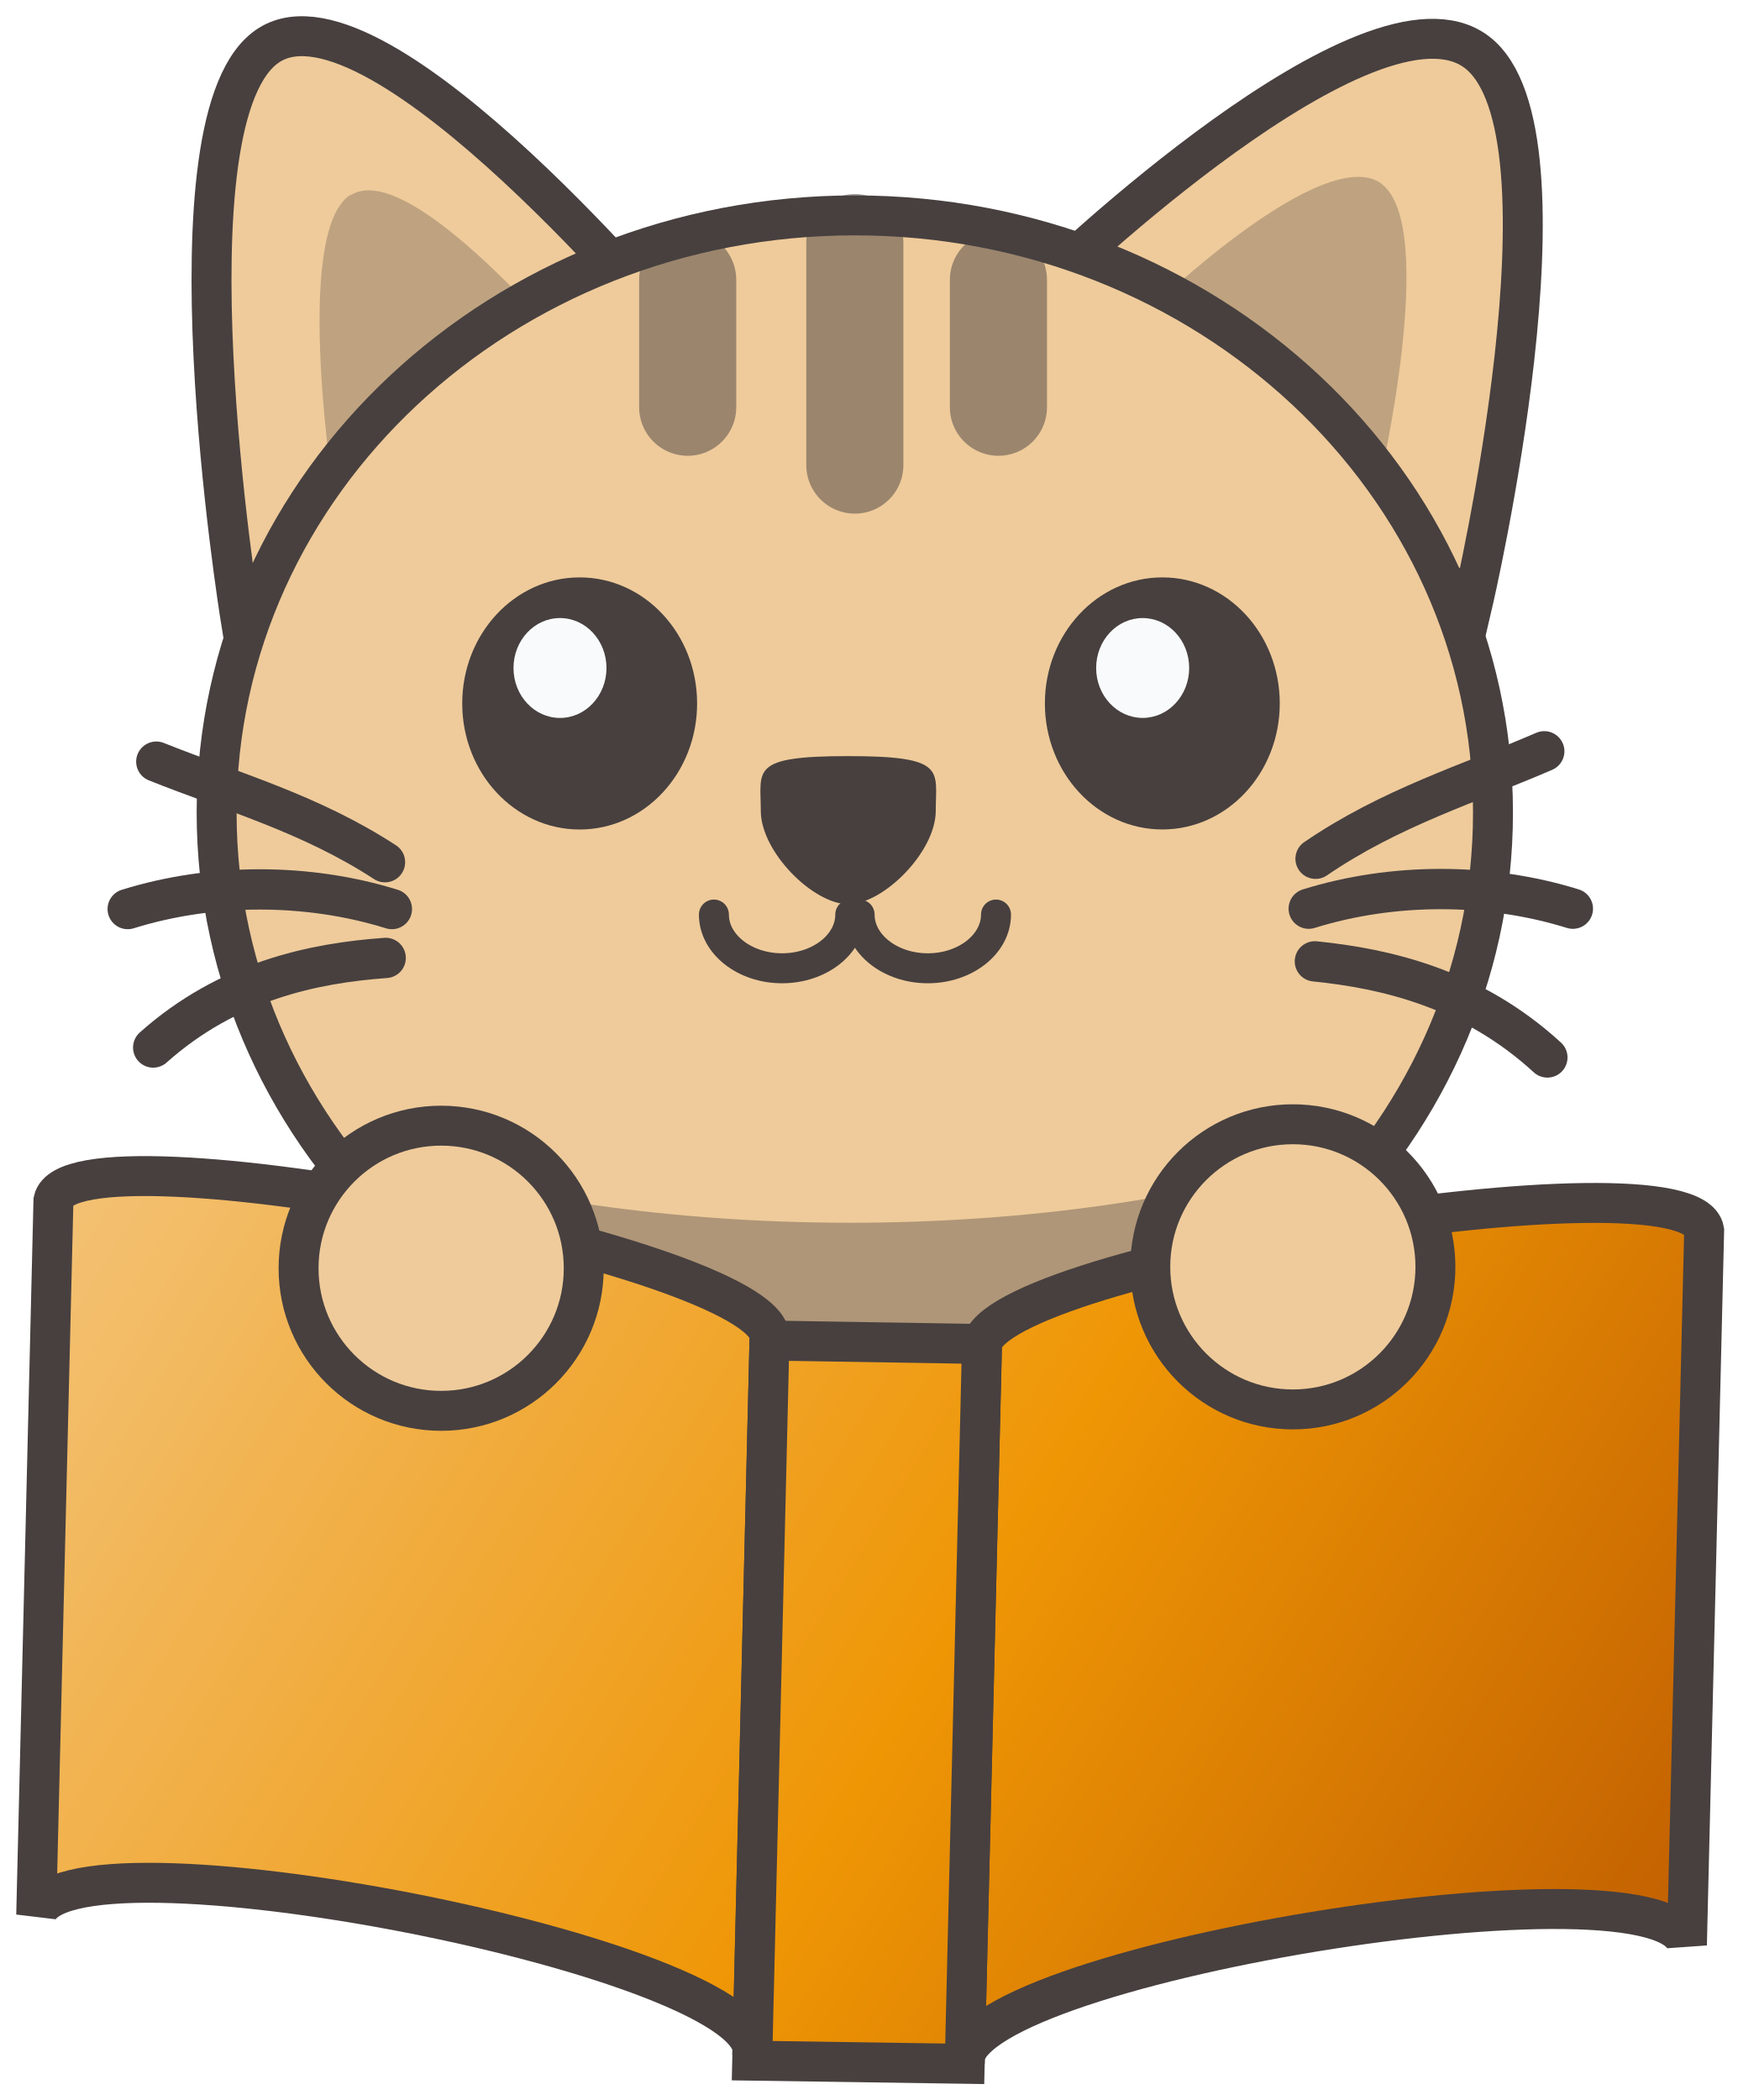
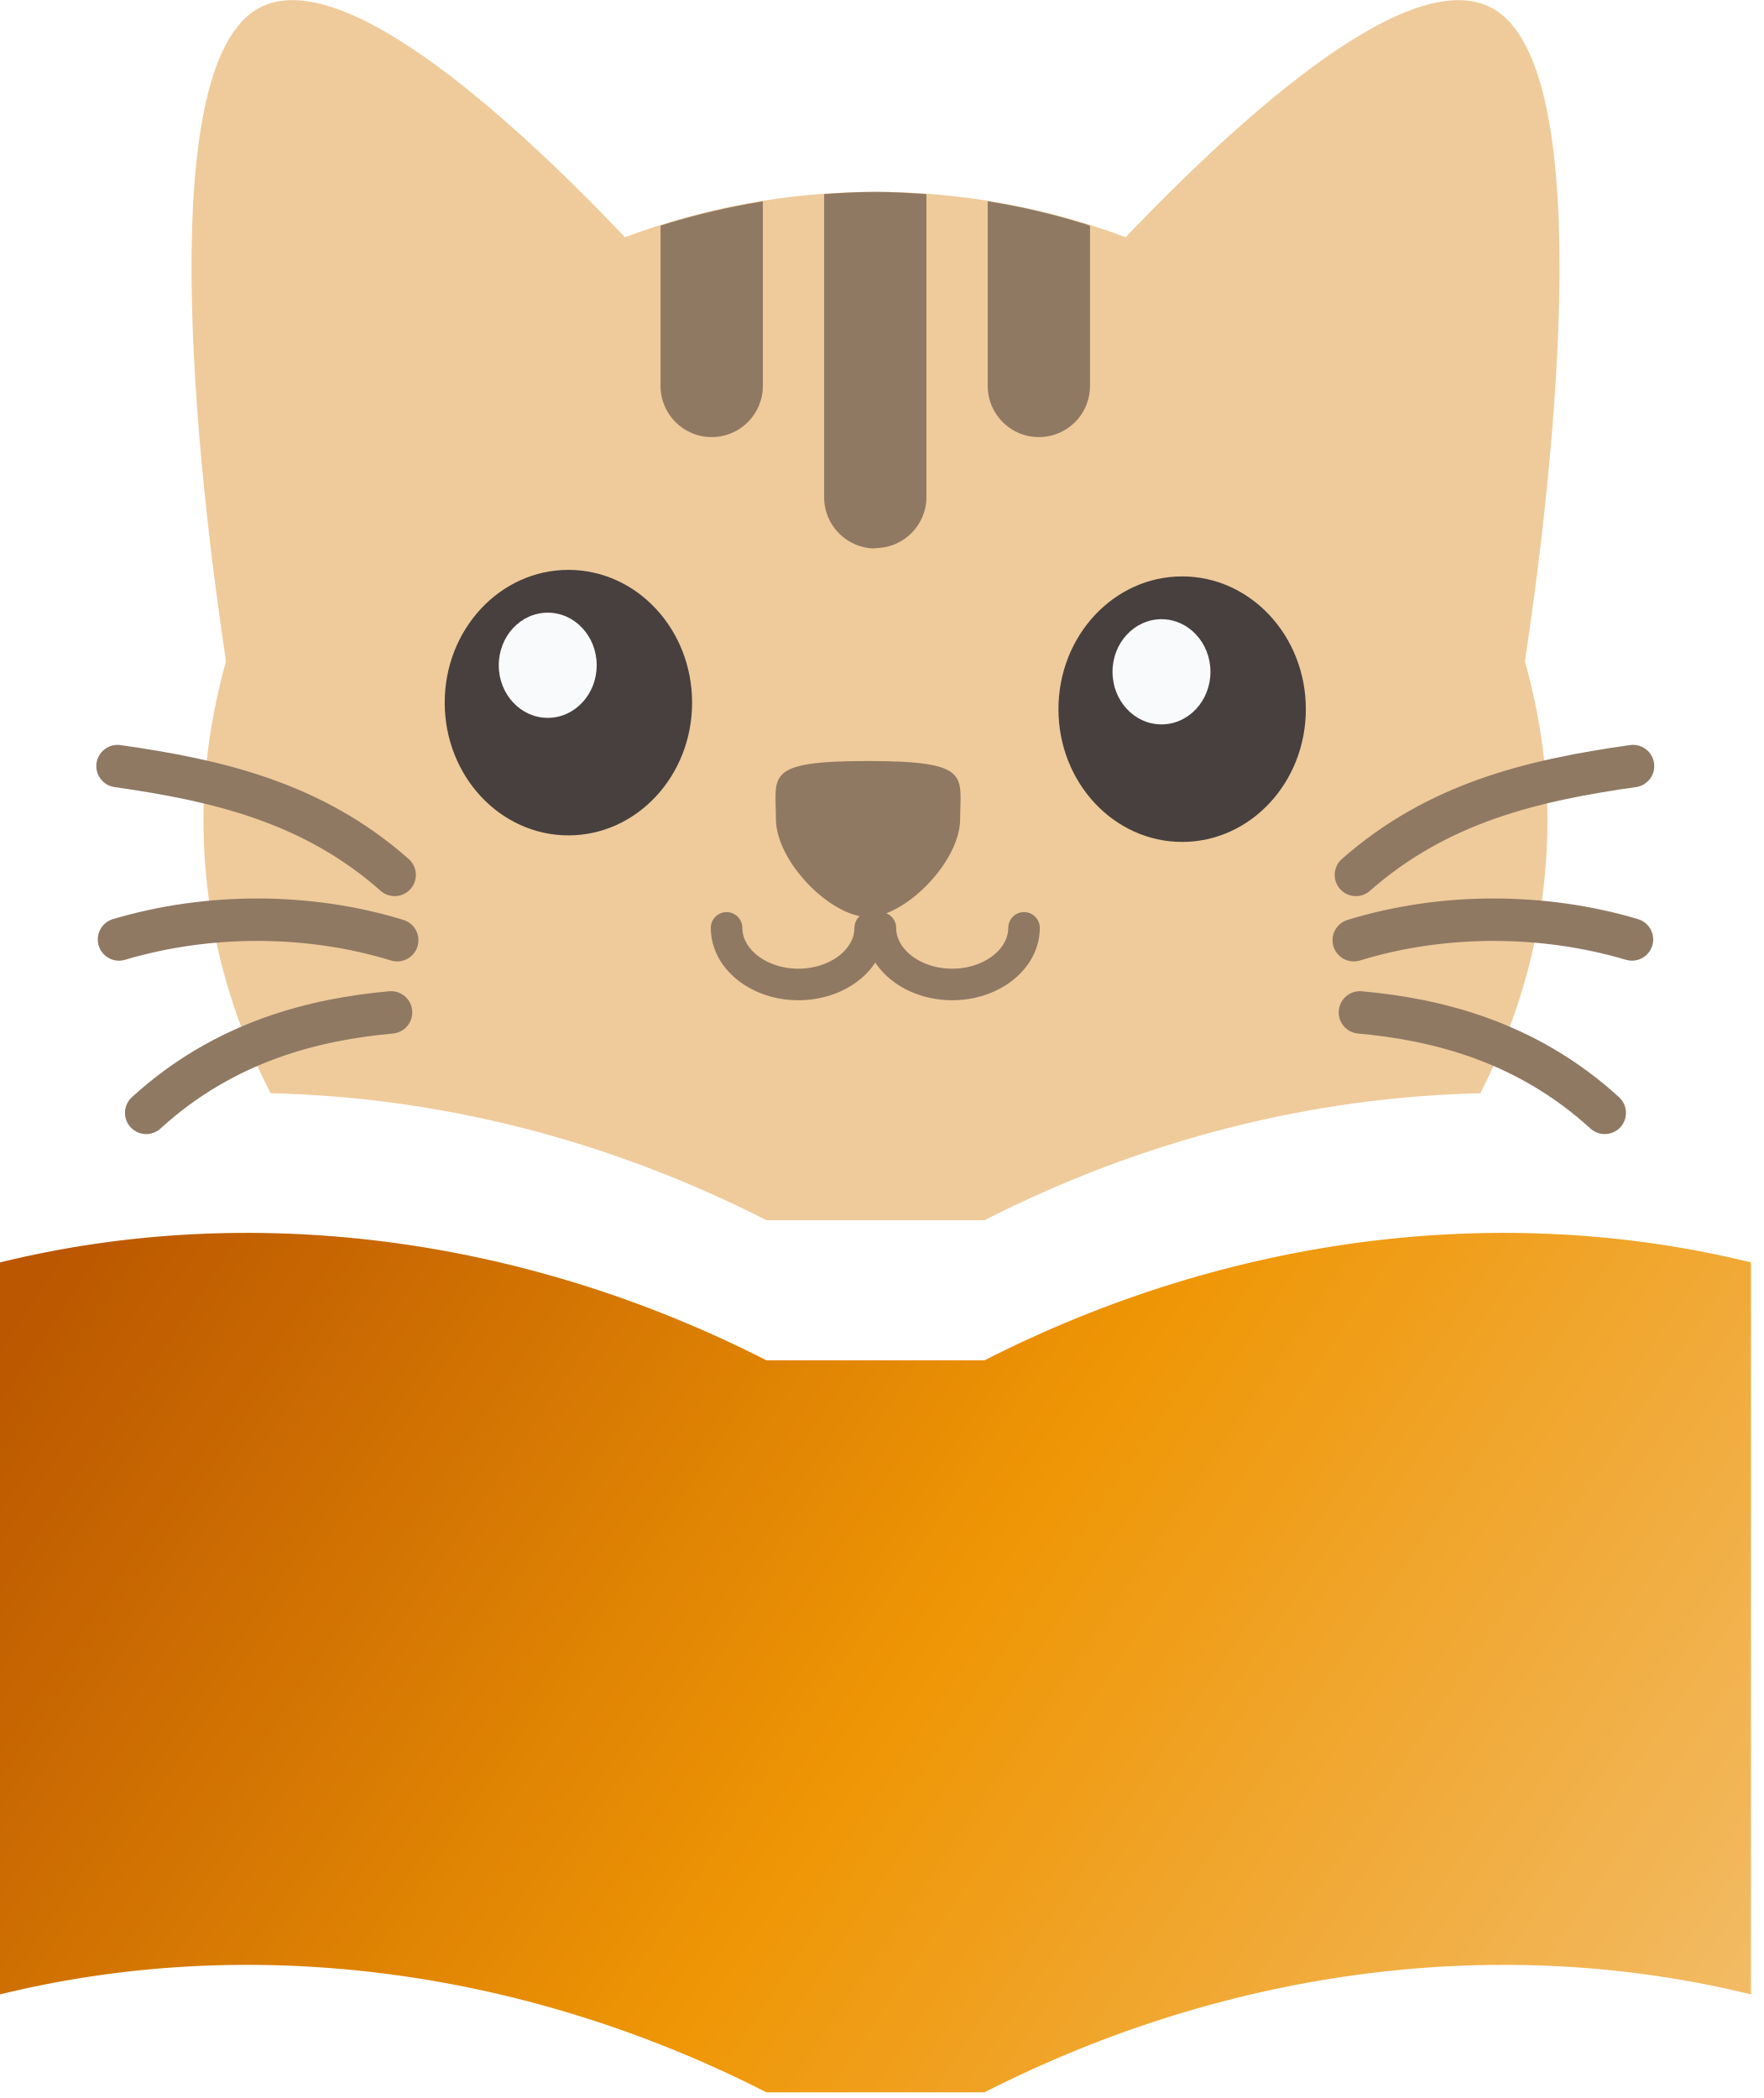
- <svg xmlns="http://www.w3.org/2000/svg" width="48" height="58" viewBox="0 0 48 58" fill="none">
-   <path d="M7.438 1.241C4.394 3.153 6.639 17.059 6.639 17.059L18.814 9.412C18.814 9.412 10.482 -0.671 7.438 1.241Z" fill="#EFCB9B" stroke="#47403F" stroke-width="1.103" stroke-miterlimit="10" />
-   <path d="M40.788 1.441C43.708 3.667 40.674 16.66 40.674 16.66L28.993 7.757C28.993 7.757 37.868 -0.784 40.788 1.441Z" fill="#EFCB9B" stroke="#47403F" stroke-width="1.103" stroke-miterlimit="10" />
-   <path opacity="0.29" d="M38.162 5.084C39.731 6.282 38.105 13.283 38.105 13.283L31.817 8.489C31.817 8.489 36.592 3.885 38.171 5.084H38.162Z" fill="#47403F" />
-   <path opacity="0.29" d="M9.683 5.378C8.047 6.406 9.255 13.901 9.255 13.901L15.818 9.782C15.818 9.782 11.328 4.351 9.692 5.388L9.683 5.378Z" fill="#47403F" />
-   <path d="M23.609 38.936C33.343 38.936 41.234 31.552 41.234 22.443C41.234 13.334 33.343 5.949 23.609 5.949C13.874 5.949 5.983 13.334 5.983 22.443C5.983 31.552 13.874 38.936 23.609 38.936Z" fill="#EFCB9B" stroke="#47403F" stroke-width="1.103" stroke-miterlimit="10" />
-   <path d="M25.844 22.395C25.844 23.527 24.398 24.973 23.428 24.973C22.458 24.973 21.012 23.527 21.012 22.395C21.012 21.263 20.698 20.883 23.428 20.883C26.158 20.883 25.844 21.273 25.844 22.395Z" fill="#47403F" />
-   <path d="M23.483 25.259C23.483 26.077 22.637 26.743 21.6 26.743C20.563 26.743 19.717 26.077 19.717 25.259" stroke="#47403F" stroke-width="0.828" stroke-linecap="round" stroke-linejoin="round" />
-   <path d="M27.508 25.259C27.508 26.077 26.661 26.743 25.625 26.743C24.588 26.743 23.741 26.077 23.741 25.259" stroke="#47403F" stroke-width="0.828" stroke-linecap="round" stroke-linejoin="round" />
-   <path d="M16.009 22.91C17.8 22.91 19.253 21.351 19.253 19.429C19.253 17.506 17.8 15.947 16.009 15.947C14.218 15.947 12.766 17.506 12.766 19.429C12.766 21.351 14.218 22.91 16.009 22.91Z" fill="#47403F" />
-   <path d="M15.466 19.829C16.175 19.829 16.75 19.211 16.75 18.45C16.75 17.688 16.175 17.07 15.466 17.07C14.757 17.07 14.182 17.688 14.182 18.45C14.182 19.211 14.757 19.829 15.466 19.829Z" fill="#F9FAFB" />
-   <path d="M32.102 22.909C33.893 22.909 35.345 21.351 35.345 19.428C35.345 17.505 33.893 15.947 32.102 15.947C30.311 15.947 28.858 17.505 28.858 19.428C28.858 21.351 30.311 22.909 32.102 22.909Z" fill="#47403F" />
-   <path d="M31.558 19.828C32.268 19.828 32.843 19.211 32.843 18.449C32.843 17.687 32.268 17.07 31.558 17.07C30.849 17.07 30.274 17.687 30.274 18.449C30.274 19.211 30.849 19.828 31.558 19.828Z" fill="#F9FAFB" />
-   <path d="M4.317 21.036C6.381 21.863 8.56 22.462 10.633 23.813" stroke="#47403F" stroke-width="1.113" stroke-miterlimit="10" stroke-linecap="round" />
-   <path d="M10.652 26.457C8.664 26.6 6.305 27.085 4.231 28.931" stroke="#47403F" stroke-width="1.113" stroke-miterlimit="10" stroke-linecap="round" />
-   <path d="M3.527 25.107C5.848 24.384 8.502 24.384 10.823 25.107" stroke="#47403F" stroke-width="1.113" stroke-miterlimit="10" stroke-linecap="round" />
-   <path d="M42.65 20.75C40.586 21.644 38.408 22.3 36.334 23.718" stroke="#47403F" stroke-width="1.113" stroke-miterlimit="10" stroke-linecap="round" />
-   <path d="M36.315 26.552C38.294 26.752 40.662 27.303 42.736 29.206" stroke="#47403F" stroke-width="1.113" stroke-miterlimit="10" stroke-linecap="round" />
-   <path d="M43.44 25.097C41.119 24.374 38.465 24.374 36.145 25.097" stroke="#47403F" stroke-width="1.113" stroke-miterlimit="10" stroke-linecap="round" />
-   <path opacity="0.5" d="M23.609 6.7V12.845" stroke="#47403F" stroke-width="2.682" stroke-miterlimit="10" stroke-linecap="round" />
-   <path opacity="0.5" d="M18.993 7.728V11.247" stroke="#47403F" stroke-width="2.682" stroke-miterlimit="10" stroke-linecap="round" />
-   <path opacity="0.5" d="M27.575 7.728V11.247" stroke="#47403F" stroke-width="2.682" stroke-miterlimit="10" stroke-linecap="round" />
-   <path opacity="0.38" d="M23.484 33.771C18.585 33.771 14.029 33.096 10.243 31.926C12.83 35.236 17.786 37.49 23.484 37.49C29.181 37.49 34.137 35.245 36.724 31.926C32.948 33.086 28.392 33.771 23.484 33.771Z" fill="#47403F" />
-   <path d="M20.775 56.762C21.355 54.109 1.58 50.237 1 52.891L1.476 33.154C1.961 30.919 21.736 34.79 21.251 37.025L20.775 56.762Z" fill="url(#paint0_linear_971_3420)" stroke="#47403F" stroke-width="1.103" stroke-miterlimit="10" />
-   <path d="M26.644 57C26.197 54.327 46.143 51.045 46.59 53.718L47.066 33.981C46.685 31.727 26.739 35.008 27.12 37.263L26.644 57Z" fill="url(#paint1_linear_971_3420)" stroke="#47403F" stroke-width="1.103" stroke-miterlimit="10" />
-   <path d="M26.644 57L20.775 56.914L21.251 37.025L27.12 37.12L26.644 57Z" fill="url(#paint2_linear_971_3420)" stroke="#47403F" stroke-width="1.103" stroke-miterlimit="10" />
-   <path d="M12.184 38.966C14.359 38.966 16.122 37.203 16.122 35.028C16.122 32.853 14.359 31.09 12.184 31.09C10.009 31.09 8.246 32.853 8.246 35.028C8.246 37.203 10.009 38.966 12.184 38.966Z" fill="#EFCB9B" stroke="#47403F" stroke-width="1.103" stroke-miterlimit="10" />
-   <path d="M35.706 38.927C37.881 38.927 39.644 37.163 39.644 34.989C39.644 32.814 37.881 31.051 35.706 31.051C33.532 31.051 31.769 32.814 31.769 34.989C31.769 37.163 33.532 38.927 35.706 38.927Z" fill="#EFCB9B" stroke="#47403F" stroke-width="1.103" stroke-miterlimit="10" />
+ <svg xmlns="http://www.w3.org/2000/svg" width="132" height="157" viewBox="0 0 132 157" fill="none">
+   <path d="M15.228 61.401C15.228 68.73 17.074 75.624 20.25 81.814C32.736 82.085 45.44 85.234 57.357 91.314H73.671C85.587 85.234 98.291 82.085 110.777 81.814C113.953 75.624 115.799 68.73 115.799 61.401C115.799 57.275 115.175 53.285 114.116 49.484C115.826 38.165 119.952 5.836 111.917 0.76C105.918 -3.041 93.188 8.387 84.23 17.752C78.448 15.581 72.123 14.359 65.5 14.359C58.877 14.359 52.579 15.581 46.77 17.752C37.84 8.36 25.082 -3.041 19.11 0.76C11.102 5.836 15.201 38.165 16.911 49.484C15.852 53.312 15.228 57.275 15.228 61.401Z" fill="#EFCB9B" />
+   <path d="M73.671 101.798H57.357C38.871 92.378 18.485 89.935 0 94.469C0 112.737 0 131.005 0 149.246C18.485 144.713 38.871 147.156 57.357 156.575H73.671C92.156 147.156 112.542 144.713 131.027 149.246V94.469C112.542 89.935 92.156 92.378 73.671 101.798Z" fill="url(#paint0_linear_1005_3205)" />
+   <path d="M71.853 61.266C71.853 64.496 67.727 68.622 64.958 68.622C62.19 68.622 58.063 64.496 58.063 61.266C58.063 58.035 57.168 56.95 64.958 56.95C72.749 56.95 71.853 58.063 71.853 61.266Z" fill="#907963" />
+   <path d="M65.121 69.436C65.121 71.771 62.706 73.671 59.747 73.671C56.788 73.671 54.372 71.771 54.372 69.436" stroke="#907963" stroke-width="2.362" stroke-linecap="round" stroke-linejoin="round" />
+   <path d="M76.631 69.436C76.631 71.771 74.215 73.671 71.257 73.671C68.298 73.671 65.882 71.771 65.882 69.436" stroke="#907963" stroke-width="2.362" stroke-linecap="round" stroke-linejoin="round" />
+   <path d="M42.536 62.514C47.648 62.514 51.792 58.066 51.792 52.58C51.792 47.093 47.648 42.645 42.536 42.645C37.423 42.645 33.279 47.093 33.279 52.58C33.279 58.066 37.423 62.514 42.536 62.514Z" fill="#47403F" />
+   <path d="M40.989 53.72C43.013 53.72 44.653 51.958 44.653 49.784C44.653 47.61 43.013 45.848 40.989 45.848C38.965 45.848 37.324 47.61 37.324 49.784C37.324 51.958 38.965 53.72 40.989 53.72Z" fill="#F9FAFB" />
+   <path d="M88.464 63.004C93.576 63.004 97.721 58.556 97.721 53.069C97.721 47.582 93.576 43.134 88.464 43.134C83.352 43.134 79.208 47.582 79.208 53.069C79.208 58.556 83.352 63.004 88.464 63.004Z" fill="#47403F" />
+   <path d="M86.918 54.209C88.941 54.209 90.582 52.447 90.582 50.273C90.582 48.1 88.941 46.337 86.918 46.337C84.894 46.337 83.253 48.1 83.253 50.273C83.253 52.447 84.894 54.209 86.918 54.209Z" fill="#F9FAFB" />
+   <path d="M122.205 57.328C114.741 58.387 107.629 60.043 101.467 65.472" stroke="#907963" stroke-width="3.176" stroke-miterlimit="10" stroke-linecap="round" />
+   <path d="M101.766 75.76C107.412 76.275 114.171 77.877 120.088 83.279" stroke="#907963" stroke-width="3.176" stroke-miterlimit="10" stroke-linecap="round" />
+   <path d="M122.125 70.303C115.474 68.322 107.928 68.322 101.305 70.358" stroke="#907963" stroke-width="3.176" stroke-miterlimit="10" stroke-linecap="round" />
+   <path d="M8.795 57.329C16.26 58.387 23.399 60.043 29.533 65.472" stroke="#907963" stroke-width="3.176" stroke-miterlimit="10" stroke-linecap="round" />
+   <path d="M29.262 75.76C23.616 76.275 16.857 77.877 10.94 83.279" stroke="#907963" stroke-width="3.176" stroke-miterlimit="10" stroke-linecap="round" />
+   <path d="M8.904 70.303C15.555 68.322 23.101 68.322 29.724 70.358" stroke="#907963" stroke-width="3.176" stroke-miterlimit="10" stroke-linecap="round" />
+   <path d="M49.431 16.883V28.881C49.431 30.998 51.141 32.709 53.258 32.709C55.375 32.709 57.086 30.998 57.086 28.881V15.065C54.452 15.499 51.901 16.096 49.431 16.883Z" fill="#907963" />
+   <path d="M77.742 32.709C79.859 32.709 81.569 30.998 81.569 28.881V16.883C79.099 16.096 76.547 15.472 73.914 15.065V28.881C73.914 30.998 75.624 32.709 77.742 32.709Z" fill="#907963" />
+   <path d="M65.5 41.015C67.618 41.015 69.328 39.305 69.328 37.188V14.522C68.052 14.441 66.803 14.359 65.5 14.359C64.197 14.359 62.949 14.441 61.673 14.522V37.215C61.673 39.332 63.383 41.043 65.5 41.043V41.015Z" fill="#907963" />
  <defs>
-     <linearGradient id="paint0_linear_971_3420" x1="43.87" y1="64.838" x2="-0.17" y2="37.777" gradientUnits="userSpaceOnUse">
-       <stop stop-color="#BA5700" />
-       <stop offset="0.49" stop-color="#EF9605" />
-       <stop offset="1" stop-color="#F3C071" />
-     </linearGradient>
-     <linearGradient id="paint1_linear_971_3420" x1="50.623" y1="53.861" x2="6.574" y2="26.8" gradientUnits="userSpaceOnUse">
-       <stop stop-color="#BA5700" />
-       <stop offset="0.49" stop-color="#EF9605" />
-       <stop offset="1" stop-color="#F3C071" />
-     </linearGradient>
-     <linearGradient id="paint2_linear_971_3420" x1="46.362" y1="60.785" x2="2.313" y2="33.724" gradientUnits="userSpaceOnUse">
-       <stop stop-color="#BA5700" />
-       <stop offset="0.49" stop-color="#EF9605" />
-       <stop offset="1" stop-color="#F3C071" />
+     <linearGradient id="paint0_linear_1005_3205" x1="130.003" y1="166.506" x2="9.854" y2="85.386" gradientUnits="userSpaceOnUse">
+       <stop stop-color="#F3C071" />
+       <stop offset="0.51" stop-color="#EF9605" />
+       <stop offset="1" stop-color="#BA5700" />
    </linearGradient>
  </defs>
</svg>
